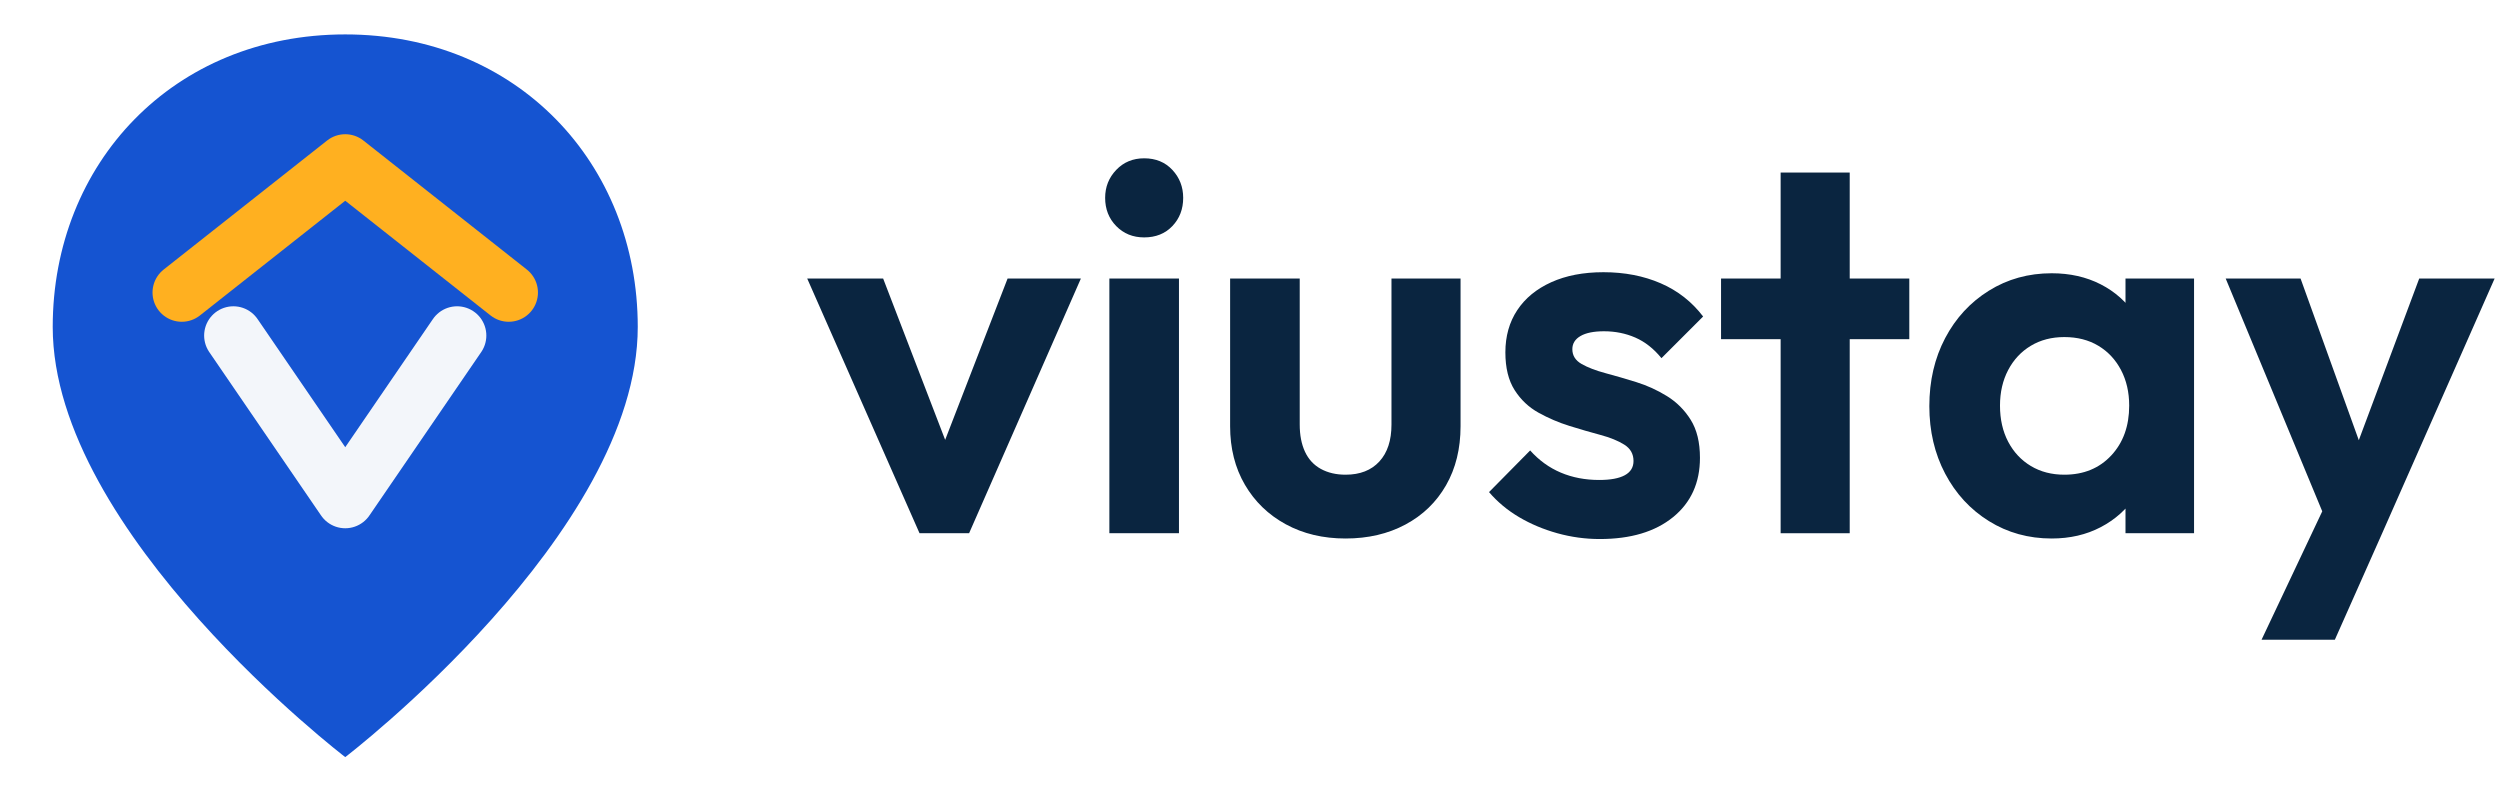
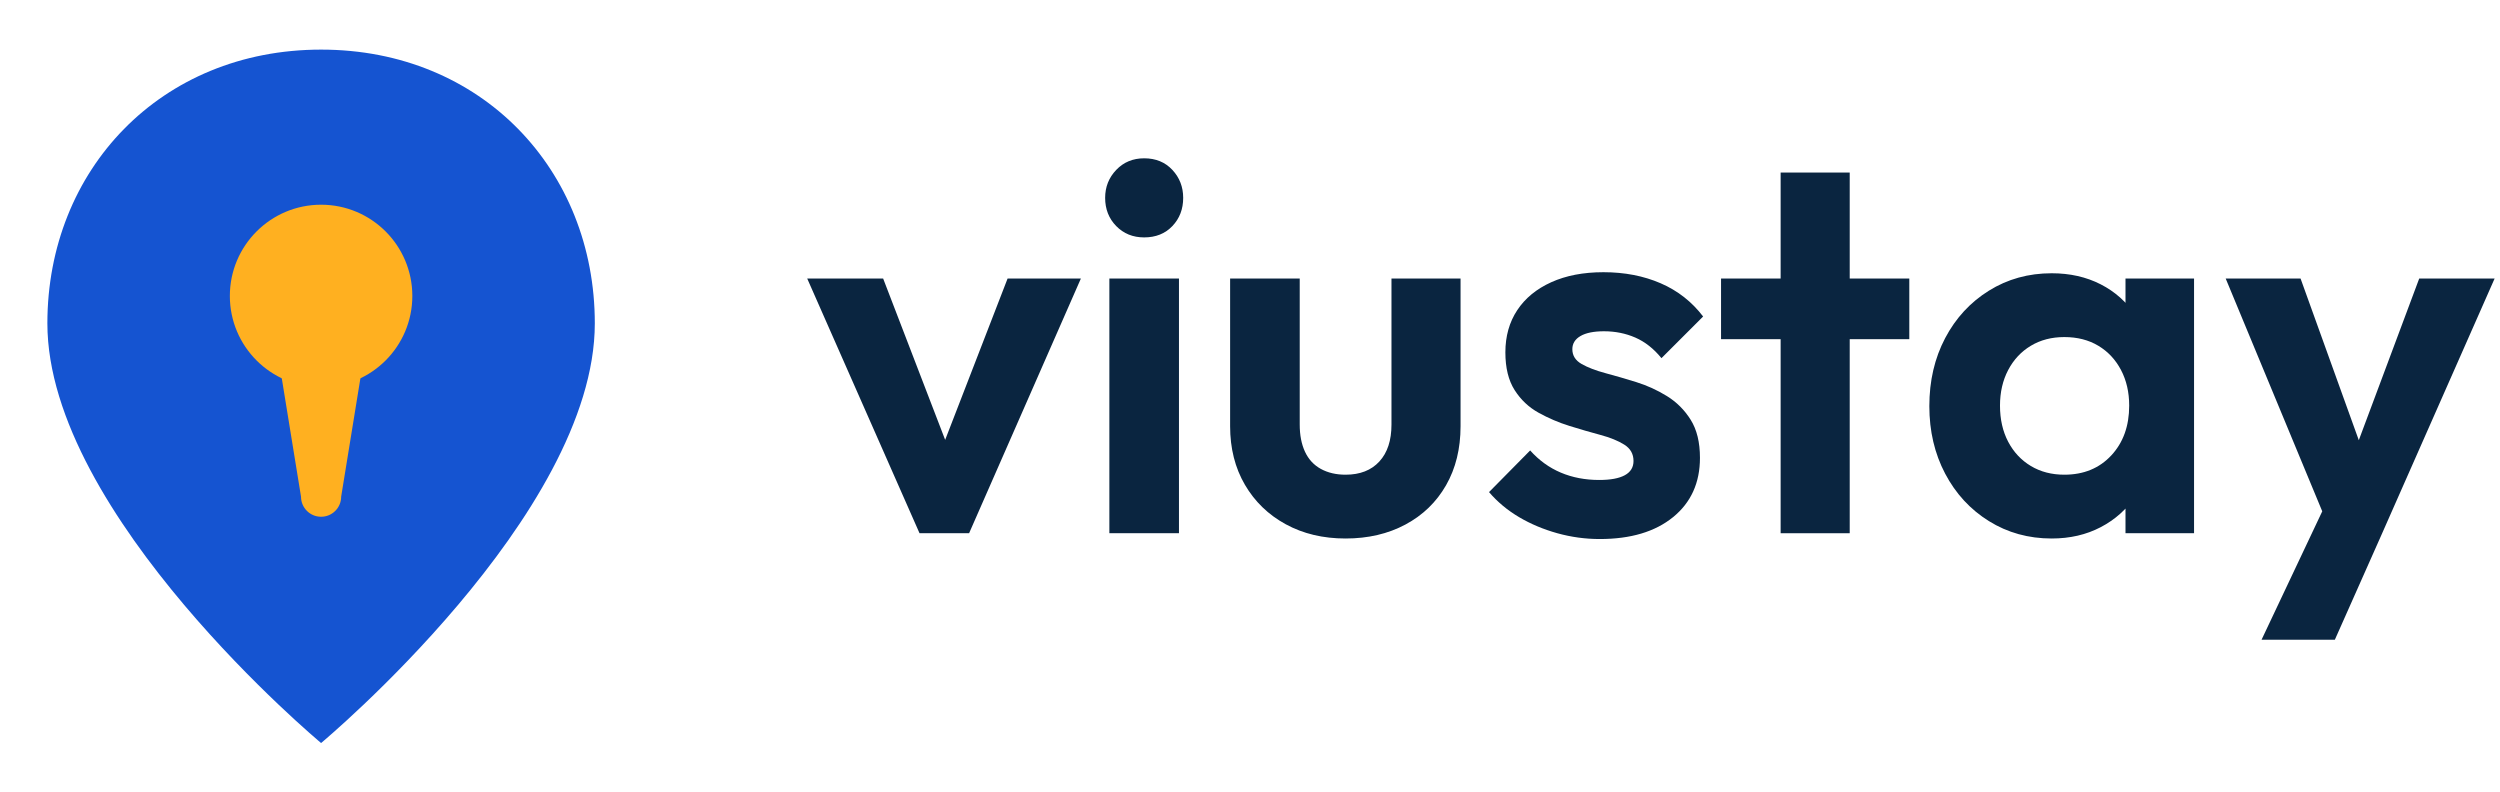
<svg xmlns="http://www.w3.org/2000/svg" viewBox="0 0 3600 1141" width="900" height="285">
-   <g transform="scale(24.8)">
-     <path d="M20 2 C10 2 3 9.5 3 19 C3 31 20 44 20 44 C20 44 37 31 37 19 C37 9.5 30 2 20 2 Z" fill="#1554D1" />
-     <path d="M10.5 17 L20 9.5 L29.5 17" fill="none" stroke="#FFB020" stroke-width="3.4" stroke-linecap="round" stroke-linejoin="round" />
-     <path d="M13.5 19.5 L20 29 L26.5 19.5" fill="none" stroke="#F3F6FA" stroke-width="3.4" stroke-linecap="round" stroke-linejoin="round" />
+   <g transform="translate(-170 -60) scale(26.3)">
+     <path d="M24 5C15.2 5 9 11.6 9 20c0 10.5 15 23 15 23s15-12.5 15-23C39 11.6 32.8 5 24 5z" fill="#1554D1" />
+     <circle cx="24" cy="18.5" r="5" fill="#FFB020" />
+     <path d="M21.6 21.5h4.8l-1.3 8a1.1 1.1 0 0 1-2.2 0z" fill="#FFB020" />
  </g>
  <g transform="translate(1160 590) scale(0.76) translate(-1307 -590)">
    <path transform="translate(1307.4,824.9) scale(1,-1)" d="M215 0 2 483H146L299 85H228L382 483H521L309 0Z" fill="#0A2540" />
    <path transform="translate(1824.4,824.9) scale(1,-1)" d="M58 0V483H190V0ZM124 561Q92 561 71.0 582.5Q50 604 50 636Q50 667 71.0 689.0Q92 711 124 711Q157 711 177.5 689.0Q198 667 198 636Q198 604 177.5 582.5Q157 561 124 561Z" fill="#0A2540" />
    <path transform="translate(2066.4,824.9) scale(1,-1)" d="M264 -10Q200 -10 150.5 17.0Q101 44 73.0 92.0Q45 140 45 203V483H177V206Q177 176 187.0 154.5Q197 133 217.0 122.0Q237 111 264 111Q305 111 328.0 136.0Q351 161 351 206V483H482V203Q482 139 454.5 91.0Q427 43 377.5 16.5Q328 -10 264 -10Z" fill="#0A2540" />
    <path transform="translate(2588.4,824.9) scale(1,-1)" d="M224 -11Q183 -11 143.5 0.0Q104 11 71.0 30.5Q38 50 14 78L92 157Q117 129 150.0 115.0Q183 101 223 101Q255 101 271.5 110.0Q288 119 288 137Q288 157 270.5 168.0Q253 179 225.0 186.5Q197 194 166.5 203.5Q136 213 108.0 228.5Q80 244 62.5 271.5Q45 299 45 343Q45 389 67.5 423.0Q90 457 132.0 476.0Q174 495 231 495Q291 495 339.5 474.0Q388 453 420 411L341 332Q319 359 291.5 371.0Q264 383 232 383Q203 383 187.5 374.0Q172 365 172 349Q172 331 189.5 321.0Q207 311 235.0 303.5Q263 296 293.5 286.5Q324 277 351.5 260.0Q379 243 396.5 215.0Q414 187 414 143Q414 72 363.0 30.5Q312 -11 224 -11Z" fill="#0A2540" />
    <path transform="translate(3026.4,824.9) scale(1,-1)" d="M129 0V684H260V0ZM16 368V483H373V368Z" fill="#0A2540" />
    <path transform="translate(3409.4,824.9) scale(1,-1)" d="M260 -10Q194 -10 141.0 23.0Q88 56 58.0 113.0Q28 170 28 241Q28 313 58.0 370.0Q88 427 141.0 460.0Q194 493 260 493Q312 493 353.0 472.0Q394 451 418.5 413.5Q443 376 445 329V155Q443 107 418.5 70.0Q394 33 353.0 11.5Q312 -10 260 -10ZM284 111Q339 111 373.0 147.5Q407 184 407 242Q407 280 391.5 309.5Q376 339 348.5 355.5Q321 372 284 372Q248 372 220.5 355.5Q193 339 177.5 309.5Q162 280 162 242Q162 203 177.5 173.5Q193 144 220.5 127.5Q248 111 284 111ZM400 0V130L421 248L400 364V483H530V0Z" fill="#0A2540" />
    <path transform="translate(3991.4,824.9) scale(1,-1)" d="M210 -4 8 483H150L284 111H236L375 483H518L303 -4ZM76 -202 223 109 303 -4 215 -202Z" fill="#0A2540" />
  </g>
</svg>
